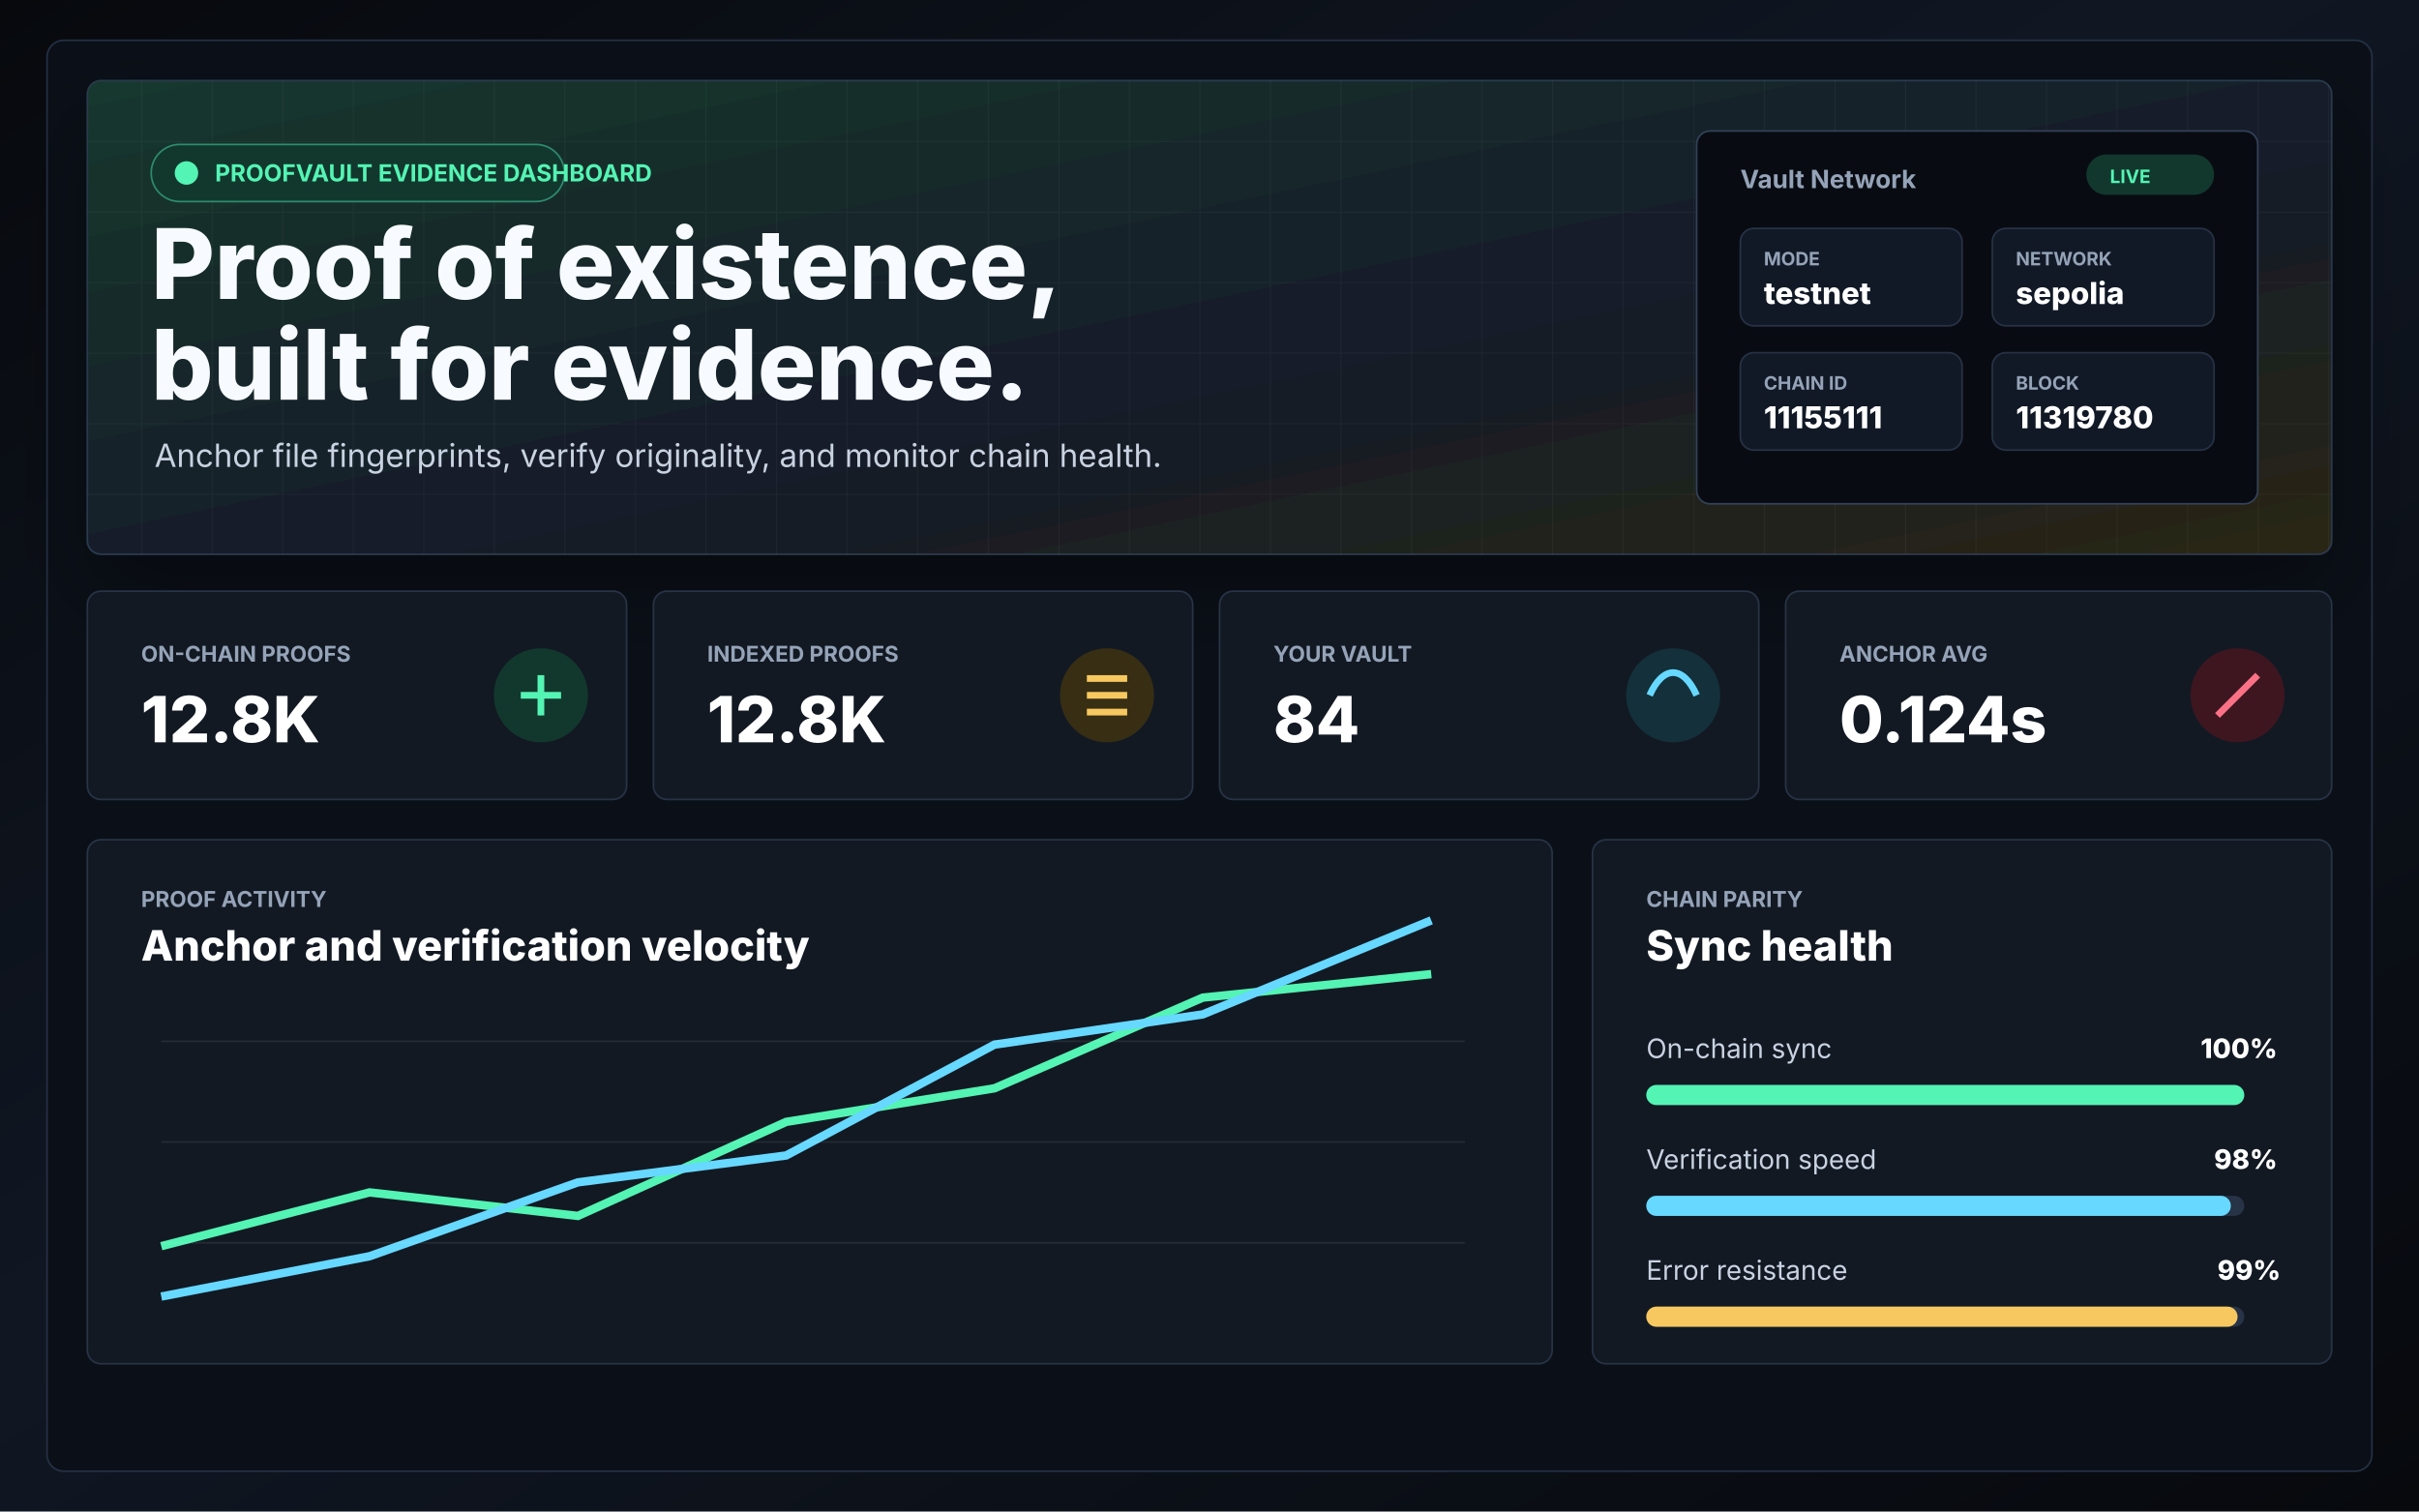
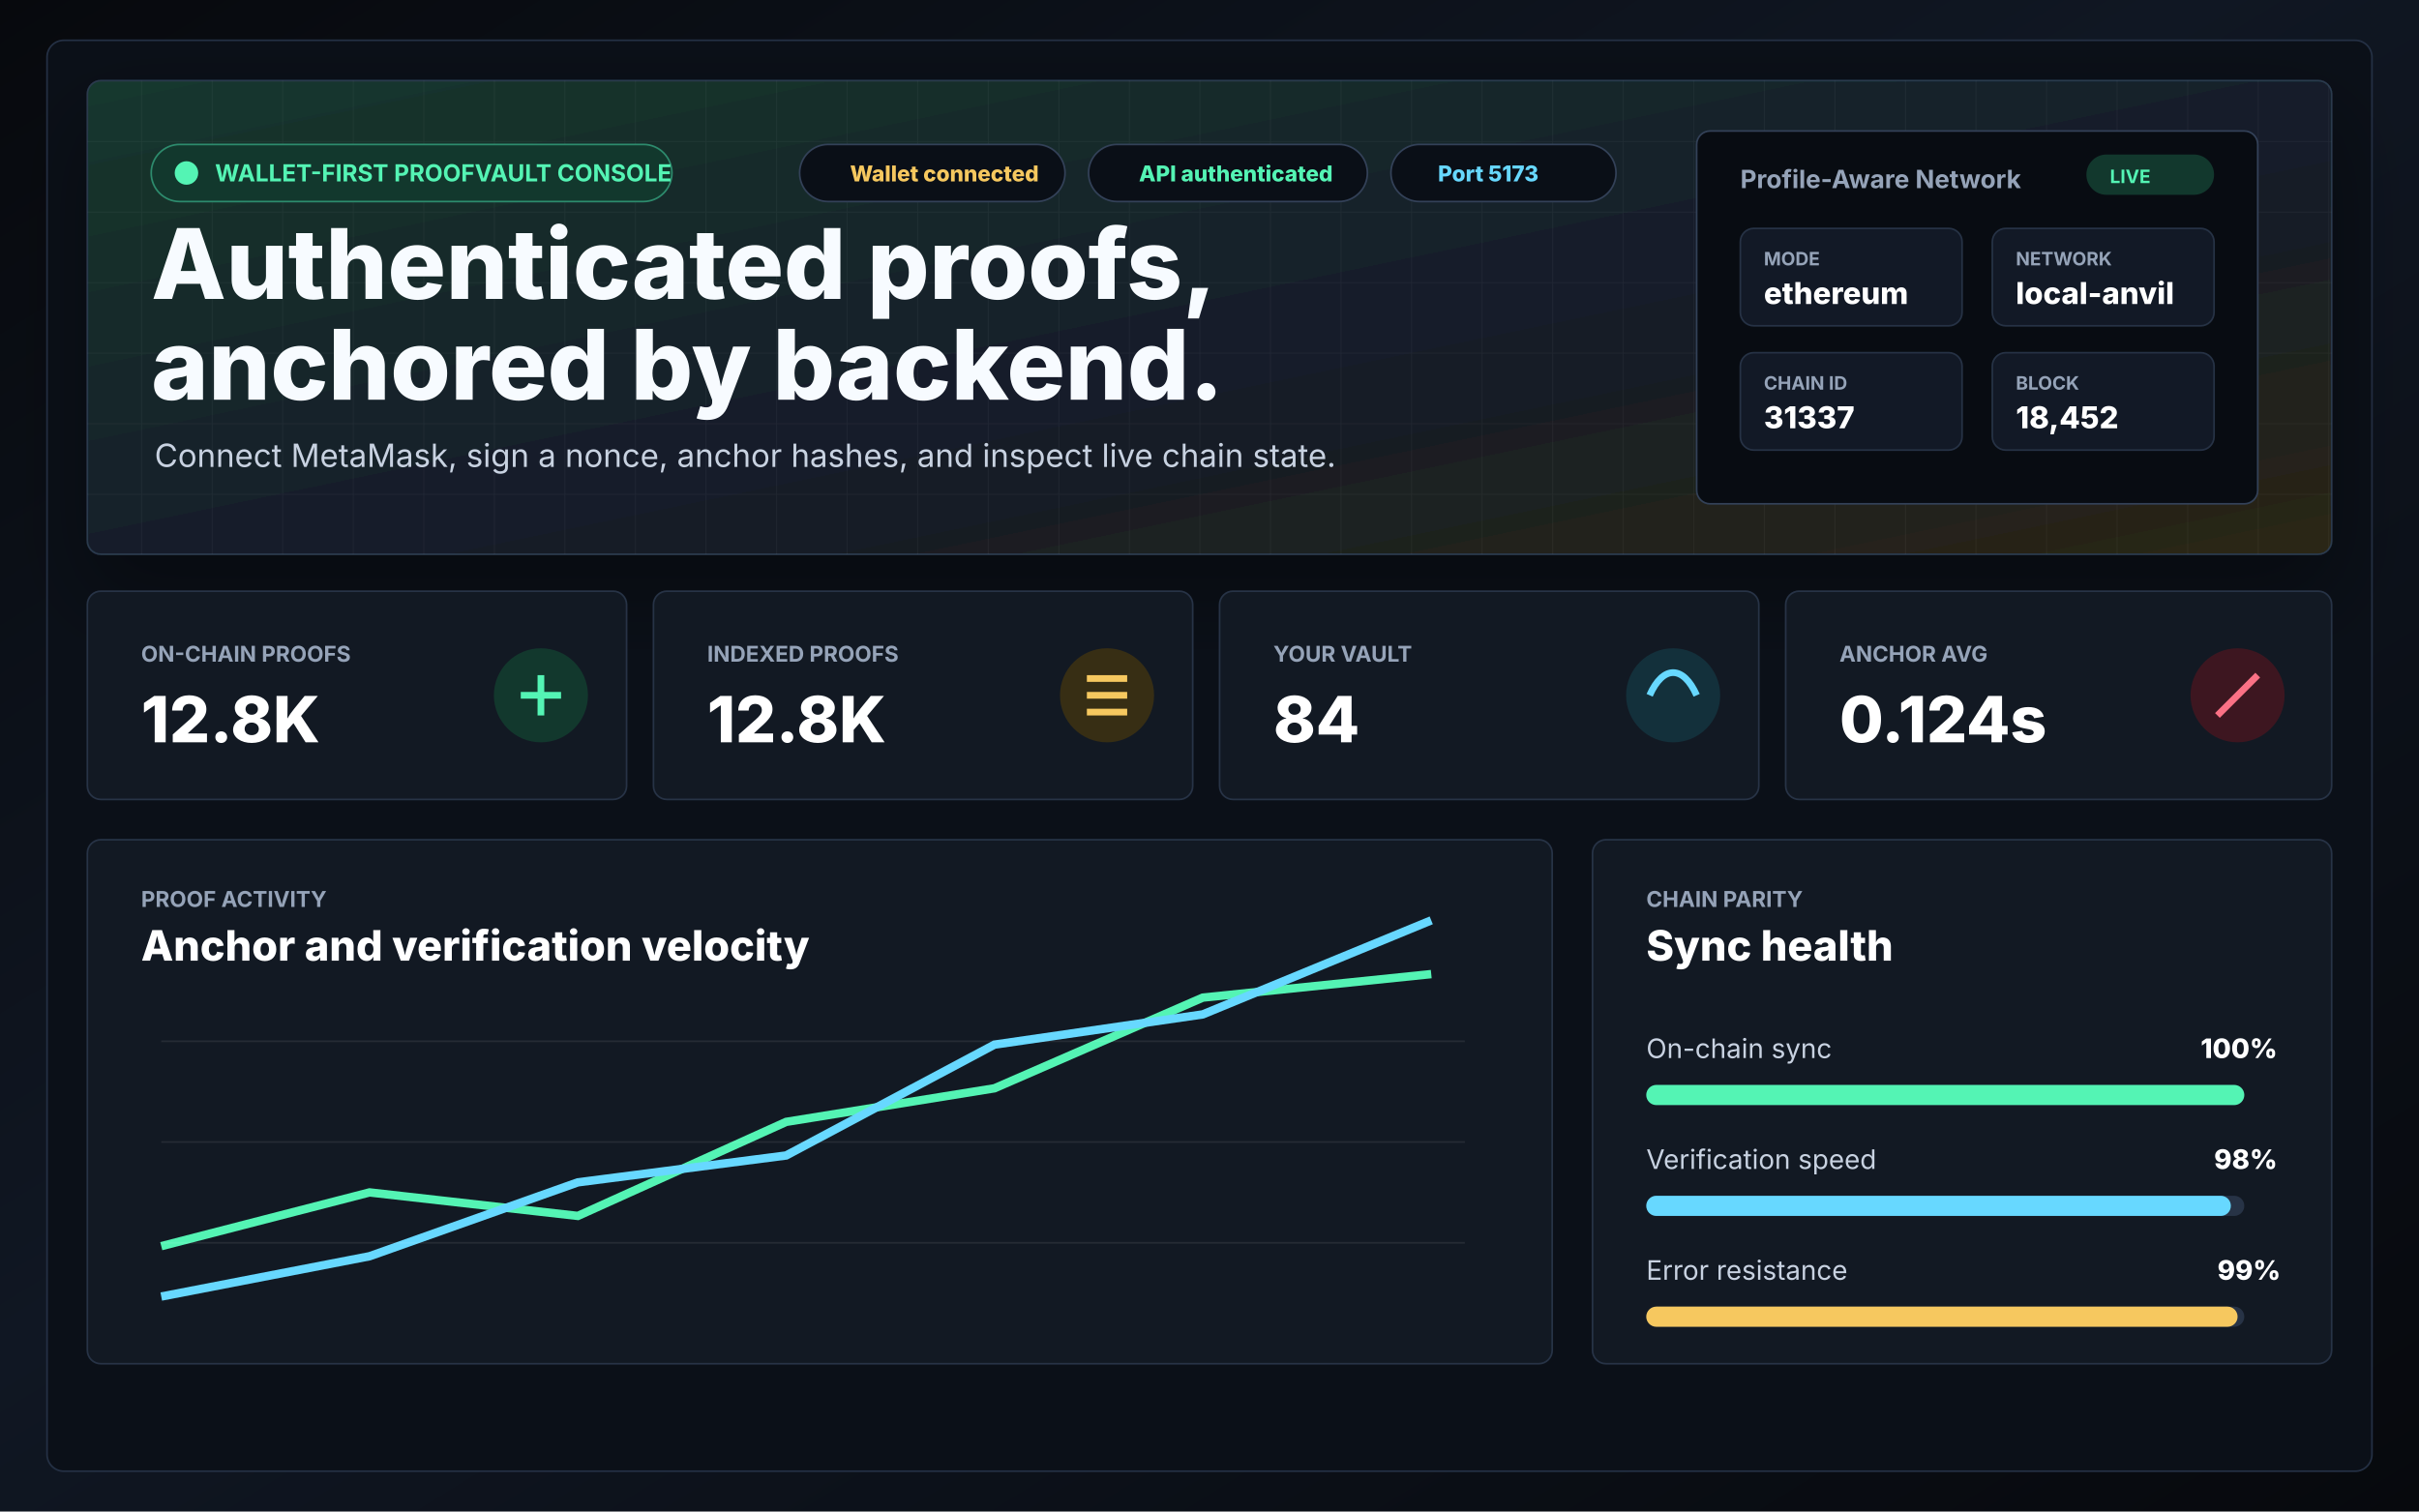
<svg xmlns="http://www.w3.org/2000/svg" width="1440" height="900" viewBox="0 0 1440 900" role="img" aria-labelledby="title desc">
  <defs>
    <linearGradient id="bg" x1="0" y1="0" x2="1" y2="1">
      <stop offset="0" stop-color="#07090d" />
      <stop offset="0.45" stop-color="#101723" />
      <stop offset="1" stop-color="#07090d" />
    </linearGradient>
    <linearGradient id="hero" x1="0" y1="0" x2="1" y2="1">
      <stop offset="0" stop-color="#17382d" />
      <stop offset="0.55" stop-color="#121c2a" />
      <stop offset="1" stop-color="#2b2615" />
    </linearGradient>
    <linearGradient id="mint" x1="0" y1="0" x2="1" y2="1">
      <stop offset="0" stop-color="#54f4b4" />
      <stop offset="1" stop-color="#d7ffe9" />
    </linearGradient>
    <filter id="shadow" x="-20%" y="-20%" width="140%" height="140%">
      <feDropShadow dx="0" dy="24" stdDeviation="26" flood-color="#000000" flood-opacity="0.34" />
    </filter>
    <pattern id="grid" width="42" height="42" patternUnits="userSpaceOnUse">
      <path d="M42 0H0V42" fill="none" stroke="#ffffff" stroke-opacity="0.055" />
    </pattern>
  </defs>
  <rect width="1440" height="900" fill="url(#bg)" />
  <rect x="28" y="24" width="1384" height="852" rx="10" fill="#0b1018" stroke="#243044" />
  <rect x="52" y="48" width="1336" height="282" rx="8" fill="url(#hero)" stroke="#2c3a4e" filter="url(#shadow)" />
  <rect x="52" y="48" width="1336" height="282" rx="8" fill="url(#grid)" opacity="0.78" />
-   <rect x="90" y="86" width="246" height="34" rx="17" fill="#12382d" stroke="#2d8b6d" />
+   <rect x="90" y="86" width="310" height="34" rx="17" fill="#12382d" stroke="#2d8b6d" />
  <circle cx="111" cy="103" r="7" fill="#54f4b4" />
-   <text x="128" y="108" fill="#54f4b4" font-family="Inter,Segoe UI,Arial" font-size="14" font-weight="700">PROOFVAULT EVIDENCE DASHBOARD</text>
-   <text x="90" y="178" fill="#f7fbff" font-family="Inter,Segoe UI,Arial" font-size="58" font-weight="800">Proof of existence,</text>
-   <text x="90" y="238" fill="#f7fbff" font-family="Inter,Segoe UI,Arial" font-size="58" font-weight="800">built for evidence.</text>
-   <text x="92" y="278" fill="#c8d2e1" font-family="Inter,Segoe UI,Arial" font-size="19">Anchor file fingerprints, verify originality, and monitor chain health.</text>
+   <text x="128" y="108" fill="#54f4b4" font-family="Inter,Segoe UI,Arial" font-size="14" font-weight="700">WALLET-FIRST PROOFVAULT CONSOLE</text>
+   <text x="90" y="178" fill="#f7fbff" font-family="Inter,Segoe UI,Arial" font-size="58" font-weight="800">Authenticated proofs,</text>
+   <text x="90" y="238" fill="#f7fbff" font-family="Inter,Segoe UI,Arial" font-size="58" font-weight="800">anchored by backend.</text>
+   <text x="92" y="278" fill="#c8d2e1" font-family="Inter,Segoe UI,Arial" font-size="19">Connect MetaMask, sign a nonce, anchor hashes, and inspect live chain state.</text>
  <rect x="1010" y="78" width="334" height="222" rx="8" fill="#080c12" stroke="#334158" />
-   <text x="1036" y="112" fill="#95a3b8" font-family="Inter,Segoe UI,Arial" font-size="15" font-weight="700">Vault Network</text>
+   <text x="1036" y="112" fill="#95a3b8" font-family="Inter,Segoe UI,Arial" font-size="15" font-weight="700">Profile-Aware Network</text>
  <rect x="1242" y="92" width="76" height="24" rx="12" fill="#12382d" />
  <text x="1256" y="109" fill="#54f4b4" font-family="Inter,Segoe UI,Arial" font-size="11" font-weight="700">LIVE</text>
  <g font-family="Inter,Segoe UI,Arial">
    <rect x="1036" y="136" width="132" height="58" rx="8" fill="#121926" stroke="#263245" />
    <text x="1050" y="158" fill="#95a3b8" font-size="11" font-weight="700">MODE</text>
-     <text x="1050" y="181" fill="#ffffff" font-size="18" font-weight="800">testnet</text>
+     <text x="1050" y="181" fill="#ffffff" font-size="18" font-weight="800">ethereum</text>
    <rect x="1186" y="136" width="132" height="58" rx="8" fill="#121926" stroke="#263245" />
    <text x="1200" y="158" fill="#95a3b8" font-size="11" font-weight="700">NETWORK</text>
-     <text x="1200" y="181" fill="#ffffff" font-size="18" font-weight="800">sepolia</text>
+     <text x="1200" y="181" fill="#ffffff" font-size="18" font-weight="800">local-anvil</text>
    <rect x="1036" y="210" width="132" height="58" rx="8" fill="#121926" stroke="#263245" />
    <text x="1050" y="232" fill="#95a3b8" font-size="11" font-weight="700">CHAIN ID</text>
-     <text x="1050" y="255" fill="#ffffff" font-size="18" font-weight="800">11155111</text>
+     <text x="1050" y="255" fill="#ffffff" font-size="18" font-weight="800">31337</text>
    <rect x="1186" y="210" width="132" height="58" rx="8" fill="#121926" stroke="#263245" />
    <text x="1200" y="232" fill="#95a3b8" font-size="11" font-weight="700">BLOCK</text>
-     <text x="1200" y="255" fill="#ffffff" font-size="18" font-weight="800">11319780</text>
+     <text x="1200" y="255" fill="#ffffff" font-size="18" font-weight="800">18,452</text>
  </g>
  <g font-family="Inter,Segoe UI,Arial">
    <rect x="52" y="352" width="321" height="124" rx="8" fill="#121923" stroke="#273346" />
    <text x="84" y="394" fill="#95a3b8" font-size="13" font-weight="700">ON-CHAIN PROOFS</text>
    <text x="84" y="442" fill="#ffffff" font-size="38" font-weight="800">12.8K</text>
    <circle cx="322" cy="414" r="28" fill="#12382d" />
    <path d="M310 414h24M322 402v24" stroke="#54f4b4" stroke-width="4" />
    <rect x="389" y="352" width="321" height="124" rx="8" fill="#121923" stroke="#273346" />
    <text x="421" y="394" fill="#95a3b8" font-size="13" font-weight="700">INDEXED PROOFS</text>
    <text x="421" y="442" fill="#ffffff" font-size="38" font-weight="800">12.8K</text>
    <circle cx="659" cy="414" r="28" fill="#372e14" />
    <path d="M647 424h24M647 414h24M647 404h24" stroke="#f6c85f" stroke-width="4" />
    <rect x="726" y="352" width="321" height="124" rx="8" fill="#121923" stroke="#273346" />
    <text x="758" y="394" fill="#95a3b8" font-size="13" font-weight="700">YOUR VAULT</text>
    <text x="758" y="442" fill="#ffffff" font-size="38" font-weight="800">84</text>
    <circle cx="996" cy="414" r="28" fill="#13303b" />
    <path d="M982 414c8-18 20-18 28 0" stroke="#67d8ff" stroke-width="4" fill="none" />
    <rect x="1063" y="352" width="325" height="124" rx="8" fill="#121923" stroke="#273346" />
    <text x="1095" y="394" fill="#95a3b8" font-size="13" font-weight="700">ANCHOR AVG</text>
    <text x="1095" y="442" fill="#ffffff" font-size="38" font-weight="800">0.124s</text>
    <circle cx="1332" cy="414" r="28" fill="#3d1620" />
    <path d="M1320 426l24-24" stroke="#fb7185" stroke-width="4" />
+   </g>
+   <g font-family="Inter,Segoe UI,Arial">
+     <rect x="476" y="86" width="158" height="34" rx="17" fill="#0a0f17" stroke="#334158" />
+     <text x="506" y="108" fill="#f6c85f" font-size="13" font-weight="800">Wallet connected</text>
+     <rect x="648" y="86" width="166" height="34" rx="17" fill="#0a0f17" stroke="#334158" />
+     <text x="678" y="108" fill="#54f4b4" font-size="13" font-weight="800">API authenticated</text>
+     <rect x="828" y="86" width="134" height="34" rx="17" fill="#0a0f17" stroke="#334158" />
+     <text x="856" y="108" fill="#67d8ff" font-size="13" font-weight="800">Port 5173</text>
  </g>
  <rect x="52" y="500" width="872" height="312" rx="8" fill="#121923" stroke="#273346" />
  <text x="84" y="540" fill="#95a3b8" font-family="Inter,Segoe UI,Arial" font-size="13" font-weight="700">PROOF ACTIVITY</text>
  <text x="84" y="572" fill="#ffffff" font-family="Inter,Segoe UI,Arial" font-size="25" font-weight="800">Anchor and verification velocity</text>
  <polyline points="96,742 220,710 344,724 468,668 592,648 716,594 852,580" fill="none" stroke="#54f4b4" stroke-width="5" />
  <polyline points="96,772 220,748 344,704 468,688 592,622 716,604 852,548" fill="none" stroke="#67d8ff" stroke-width="5" />
  <g stroke="#ffffff" stroke-opacity="0.08">
    <line x1="96" y1="620" x2="872" y2="620" />
    <line x1="96" y1="680" x2="872" y2="680" />
    <line x1="96" y1="740" x2="872" y2="740" />
  </g>
  <rect x="948" y="500" width="440" height="312" rx="8" fill="#121923" stroke="#273346" />
  <text x="980" y="540" fill="#95a3b8" font-family="Inter,Segoe UI,Arial" font-size="13" font-weight="700">CHAIN PARITY</text>
  <text x="980" y="572" fill="#ffffff" font-family="Inter,Segoe UI,Arial" font-size="25" font-weight="800">Sync health</text>
  <g font-family="Inter,Segoe UI,Arial">
    <text x="980" y="630" fill="#c8d2e1" font-size="16">On-chain sync</text>
    <text x="1310" y="630" fill="#ffffff" font-size="16" font-weight="800">100%</text>
    <rect x="980" y="646" width="356" height="12" rx="6" fill="#273346" />
    <rect x="980" y="646" width="356" height="12" rx="6" fill="#54f4b4" />
    <text x="980" y="696" fill="#c8d2e1" font-size="16">Verification speed</text>
    <text x="1318" y="696" fill="#ffffff" font-size="16" font-weight="800">98%</text>
    <rect x="980" y="712" width="356" height="12" rx="6" fill="#273346" />
    <rect x="980" y="712" width="348" height="12" rx="6" fill="#67d8ff" />
    <text x="980" y="762" fill="#c8d2e1" font-size="16">Error resistance</text>
    <text x="1320" y="762" fill="#ffffff" font-size="16" font-weight="800">99%</text>
    <rect x="980" y="778" width="356" height="12" rx="6" fill="#273346" />
    <rect x="980" y="778" width="352" height="12" rx="6" fill="#f6c85f" />
  </g>
</svg>
